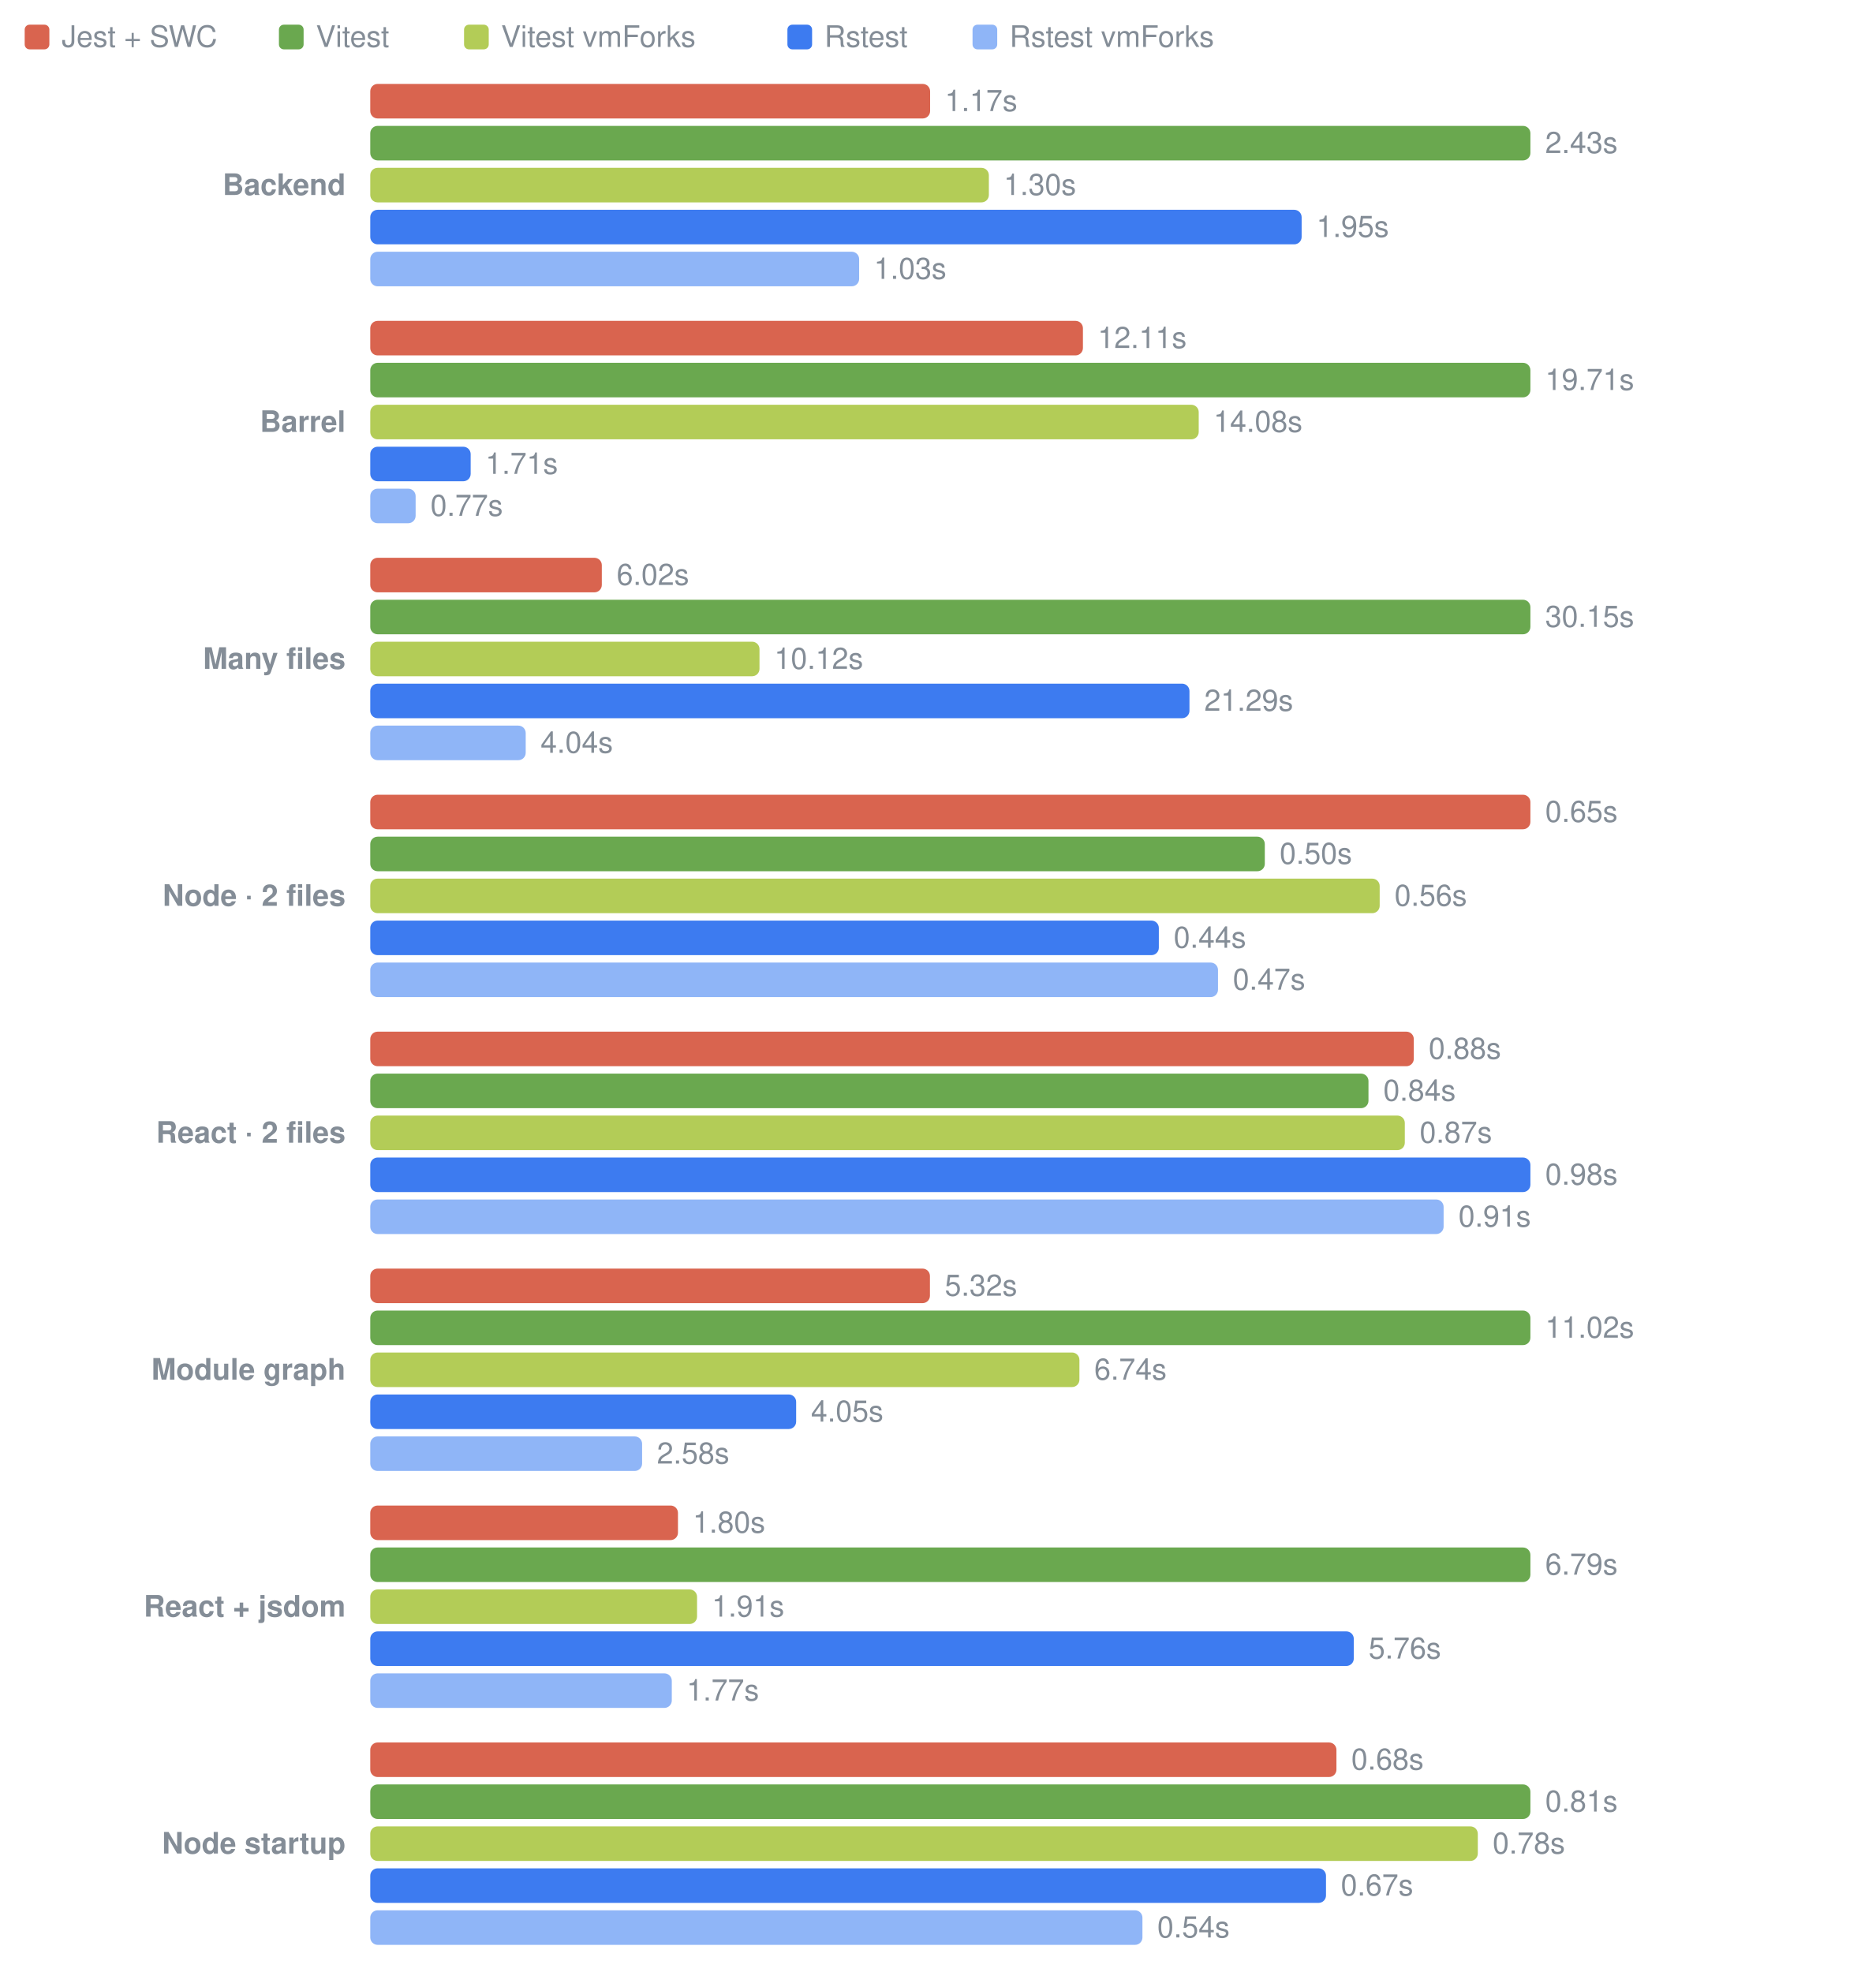
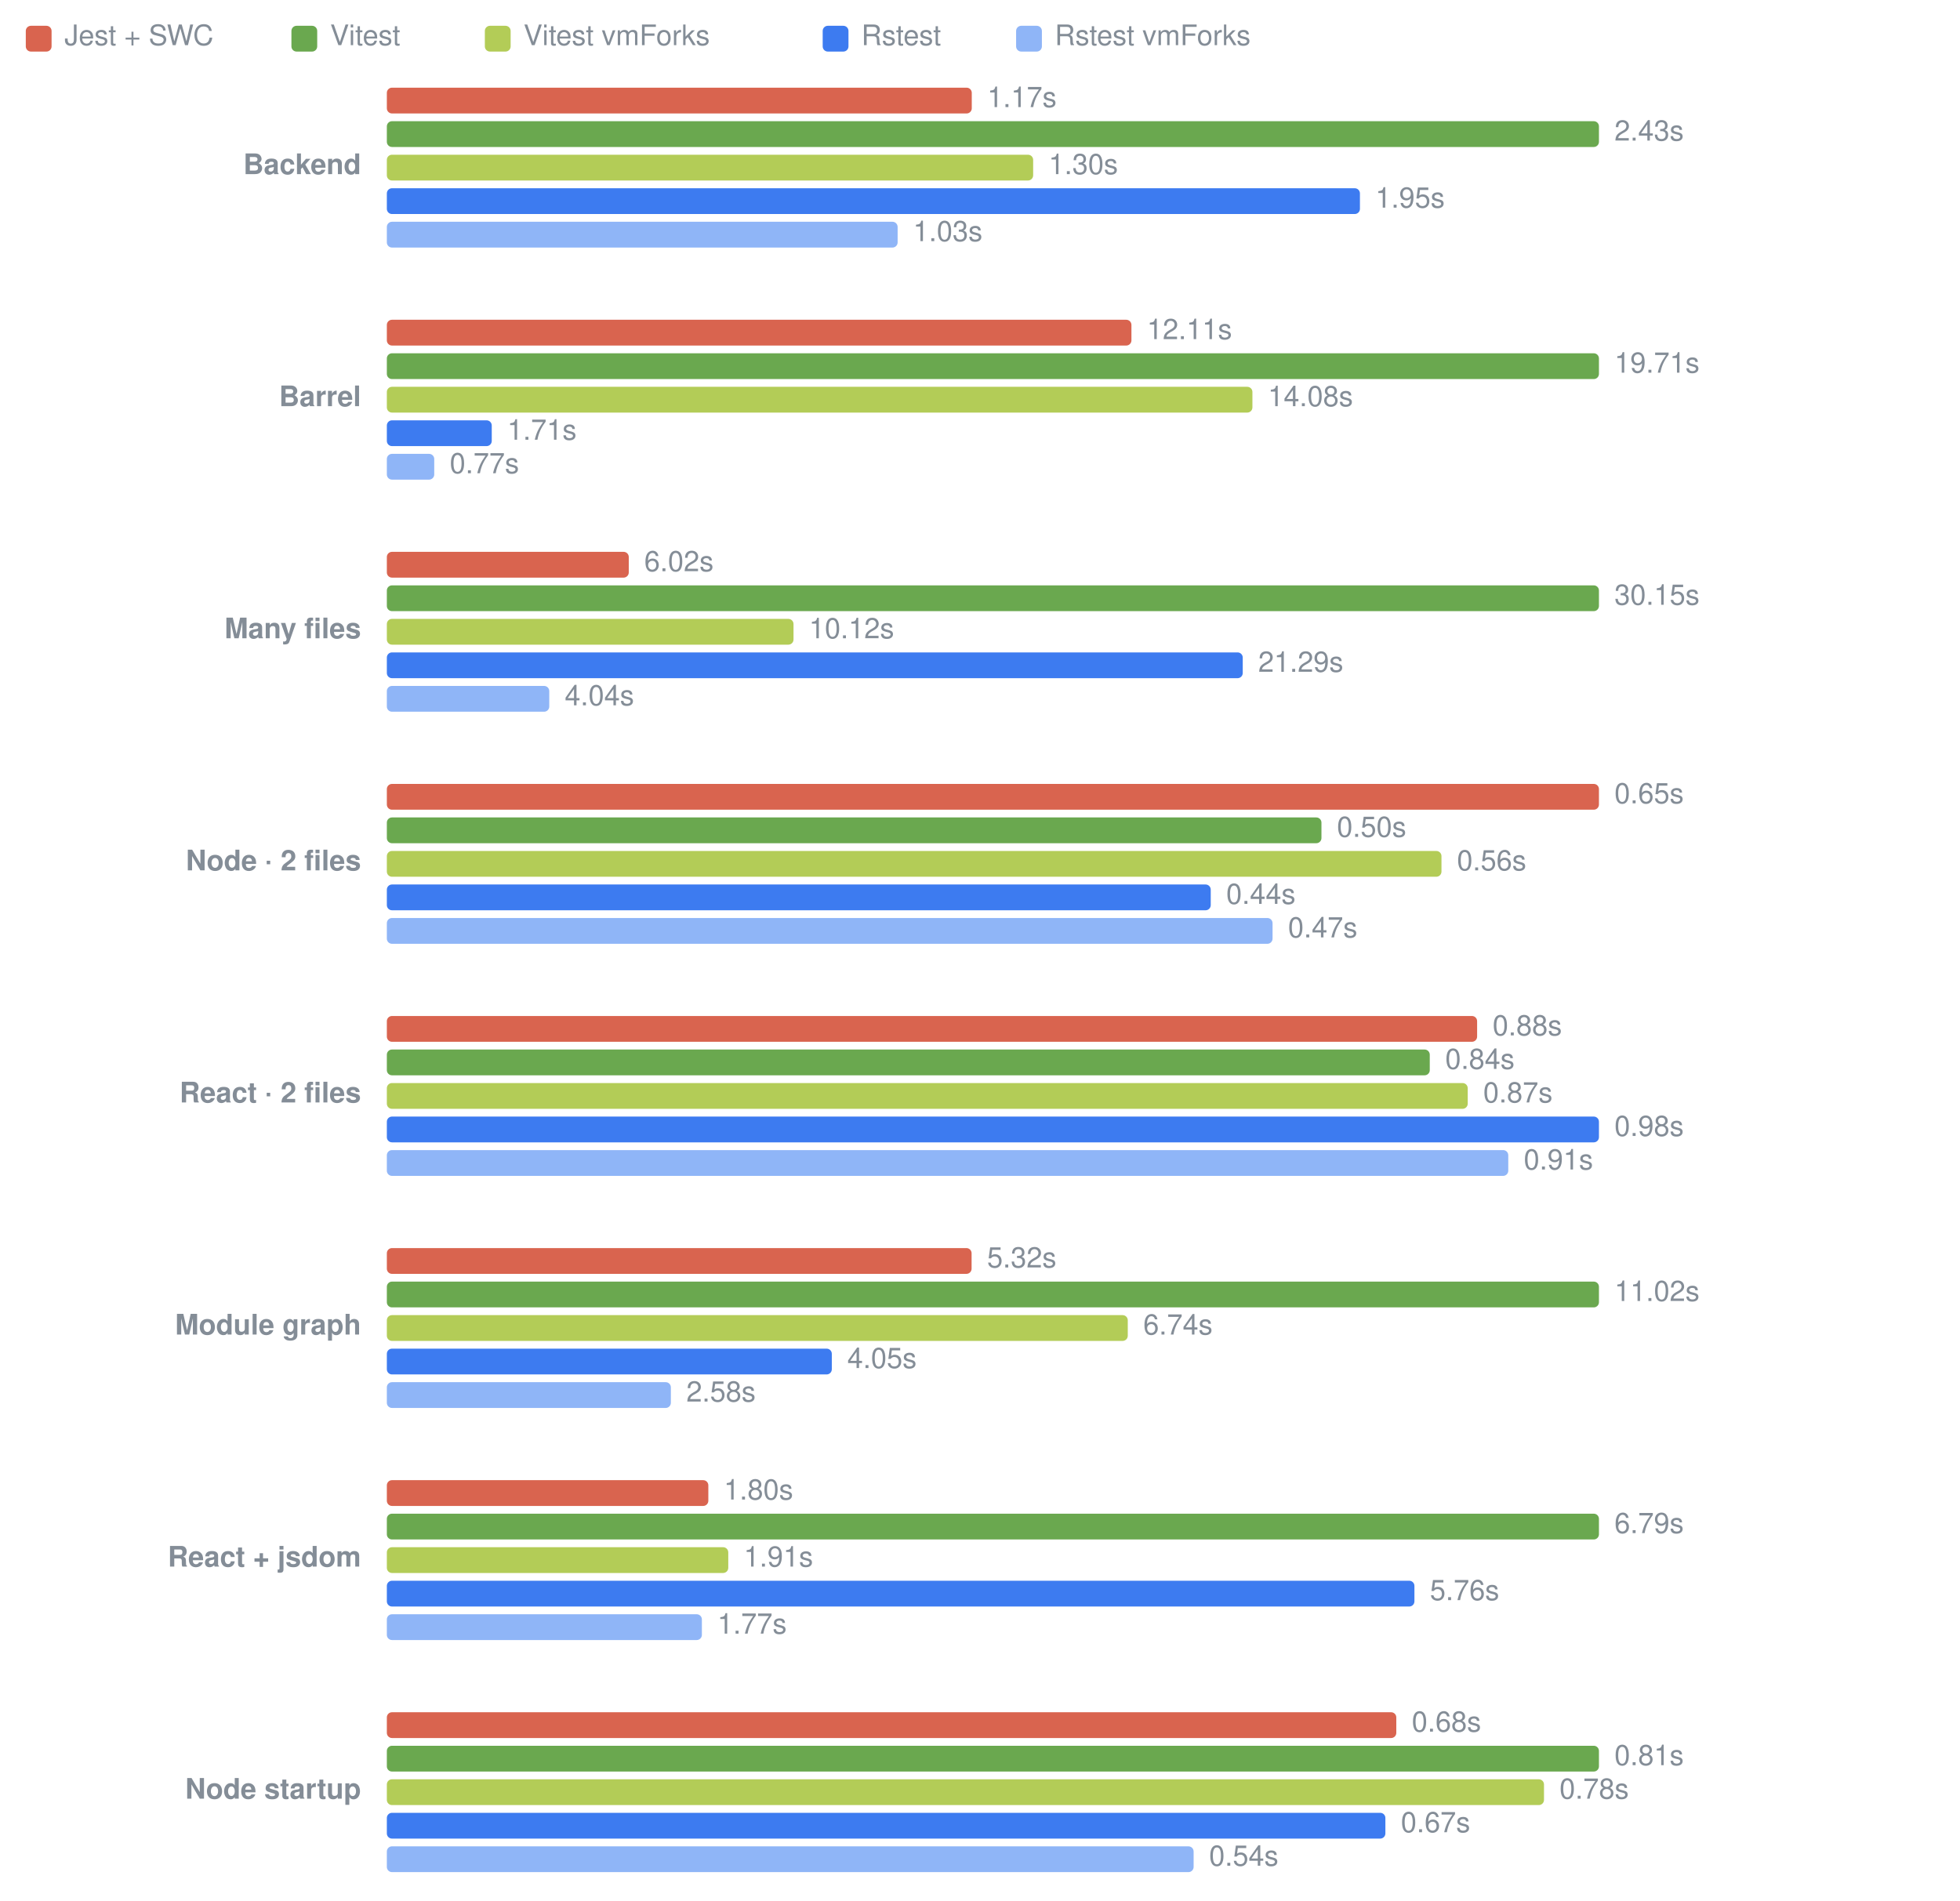
- <svg xmlns="http://www.w3.org/2000/svg" width="760" height="799" viewBox="0 0 760 799" role="img" aria-label="Cold cache elapsed time, median per case">
+ <svg xmlns="http://www.w3.org/2000/svg" width="760" height="737" viewBox="0 0 760 737" role="img" aria-label="Cold cache elapsed time, median per case">
  <rect x="10" y="10" width="10" height="10" rx="2" fill="#d9644f" />
-   <text x="25" y="19" fill="#848d97" font-family="-apple-system, 'Segoe UI', Helvetica, Arial, sans-serif" font-size="12">Jest + SWC</text>
+   <text x="25" y="15" dominant-baseline="central" fill="#848d97" font-family="-apple-system, 'Segoe UI', Helvetica, Arial, sans-serif" font-size="11">Jest + SWC</text>
  <rect x="113" y="10" width="10" height="10" rx="2" fill="#6aa84f" />
-   <text x="128" y="19" fill="#848d97" font-family="-apple-system, 'Segoe UI', Helvetica, Arial, sans-serif" font-size="12">Vitest</text>
+   <text x="128" y="15" dominant-baseline="central" fill="#848d97" font-family="-apple-system, 'Segoe UI', Helvetica, Arial, sans-serif" font-size="11">Vitest</text>
  <rect x="188" y="10" width="10" height="10" rx="2" fill="#b3cc57" />
-   <text x="203" y="19" fill="#848d97" font-family="-apple-system, 'Segoe UI', Helvetica, Arial, sans-serif" font-size="12">Vitest vmForks</text>
+   <text x="203" y="15" dominant-baseline="central" fill="#848d97" font-family="-apple-system, 'Segoe UI', Helvetica, Arial, sans-serif" font-size="11">Vitest vmForks</text>
  <rect x="319" y="10" width="10" height="10" rx="2" fill="#3d7bf0" />
-   <text x="334" y="19" fill="#848d97" font-family="-apple-system, 'Segoe UI', Helvetica, Arial, sans-serif" font-size="12">Rstest</text>
+   <text x="334" y="15" dominant-baseline="central" fill="#848d97" font-family="-apple-system, 'Segoe UI', Helvetica, Arial, sans-serif" font-size="11">Rstest</text>
  <rect x="394" y="10" width="10" height="10" rx="2" fill="#8fb5f7" />
-   <text x="409" y="19" fill="#848d97" font-family="-apple-system, 'Segoe UI', Helvetica, Arial, sans-serif" font-size="12">Rstest vmForks</text>
-   <text x="140" y="79" text-anchor="end" fill="#848d97" font-weight="600" font-family="-apple-system, 'Segoe UI', Helvetica, Arial, sans-serif" font-size="12">Backend</text>
-   <rect x="150" y="34" width="226.81" height="14" rx="3" fill="#d9644f" />
-   <text x="382.81" y="45" fill="#848d97" font-family="-apple-system, 'Segoe UI', Helvetica, Arial, sans-serif" font-size="12">1.17s</text>
-   <rect x="150" y="51" width="470.00" height="14" rx="3" fill="#6aa84f" />
-   <text x="626.00" y="62" fill="#848d97" font-family="-apple-system, 'Segoe UI', Helvetica, Arial, sans-serif" font-size="12">2.43s</text>
-   <rect x="150" y="68" width="250.61" height="14" rx="3" fill="#b3cc57" />
-   <text x="406.61" y="79" fill="#848d97" font-family="-apple-system, 'Segoe UI', Helvetica, Arial, sans-serif" font-size="12">1.30s</text>
-   <rect x="150" y="85" width="377.32" height="14" rx="3" fill="#3d7bf0" />
-   <text x="533.32" y="96" fill="#848d97" font-family="-apple-system, 'Segoe UI', Helvetica, Arial, sans-serif" font-size="12">1.95s</text>
-   <rect x="150" y="102" width="198.06" height="14" rx="3" fill="#8fb5f7" />
-   <text x="354.06" y="113" fill="#848d97" font-family="-apple-system, 'Segoe UI', Helvetica, Arial, sans-serif" font-size="12">1.03s</text>
-   <text x="140" y="175" text-anchor="end" fill="#848d97" font-weight="600" font-family="-apple-system, 'Segoe UI', Helvetica, Arial, sans-serif" font-size="12">Barrel</text>
-   <rect x="150" y="130" width="288.72" height="14" rx="3" fill="#d9644f" />
-   <text x="444.72" y="141" fill="#848d97" font-family="-apple-system, 'Segoe UI', Helvetica, Arial, sans-serif" font-size="12">12.11s</text>
-   <rect x="150" y="147" width="470.00" height="14" rx="3" fill="#6aa84f" />
-   <text x="626.00" y="158" fill="#848d97" font-family="-apple-system, 'Segoe UI', Helvetica, Arial, sans-serif" font-size="12">19.71s</text>
-   <rect x="150" y="164" width="335.63" height="14" rx="3" fill="#b3cc57" />
-   <text x="491.63" y="175" fill="#848d97" font-family="-apple-system, 'Segoe UI', Helvetica, Arial, sans-serif" font-size="12">14.08s</text>
-   <rect x="150" y="181" width="40.68" height="14" rx="3" fill="#3d7bf0" />
-   <text x="196.68" y="192" fill="#848d97" font-family="-apple-system, 'Segoe UI', Helvetica, Arial, sans-serif" font-size="12">1.71s</text>
-   <rect x="150" y="198" width="18.38" height="14" rx="3" fill="#8fb5f7" />
-   <text x="174.38" y="209" fill="#848d97" font-family="-apple-system, 'Segoe UI', Helvetica, Arial, sans-serif" font-size="12">0.77s</text>
-   <text x="140" y="271" text-anchor="end" fill="#848d97" font-weight="600" font-family="-apple-system, 'Segoe UI', Helvetica, Arial, sans-serif" font-size="12">Many files</text>
-   <rect x="150" y="226" width="93.81" height="14" rx="3" fill="#d9644f" />
-   <text x="249.81" y="237" fill="#848d97" font-family="-apple-system, 'Segoe UI', Helvetica, Arial, sans-serif" font-size="12">6.02s</text>
-   <rect x="150" y="243" width="470.00" height="14" rx="3" fill="#6aa84f" />
-   <text x="626.00" y="254" fill="#848d97" font-family="-apple-system, 'Segoe UI', Helvetica, Arial, sans-serif" font-size="12">30.15s</text>
-   <rect x="150" y="260" width="157.69" height="14" rx="3" fill="#b3cc57" />
-   <text x="313.69" y="271" fill="#848d97" font-family="-apple-system, 'Segoe UI', Helvetica, Arial, sans-serif" font-size="12">10.12s</text>
-   <rect x="150" y="277" width="331.88" height="14" rx="3" fill="#3d7bf0" />
-   <text x="487.88" y="288" fill="#848d97" font-family="-apple-system, 'Segoe UI', Helvetica, Arial, sans-serif" font-size="12">21.29s</text>
-   <rect x="150" y="294" width="62.98" height="14" rx="3" fill="#8fb5f7" />
-   <text x="218.98" y="305" fill="#848d97" font-family="-apple-system, 'Segoe UI', Helvetica, Arial, sans-serif" font-size="12">4.04s</text>
-   <text x="140" y="367" text-anchor="end" fill="#848d97" font-weight="600" font-family="-apple-system, 'Segoe UI', Helvetica, Arial, sans-serif" font-size="12">Node · 2 files</text>
-   <rect x="150" y="322" width="470.00" height="14" rx="3" fill="#d9644f" />
-   <text x="626.00" y="333" fill="#848d97" font-family="-apple-system, 'Segoe UI', Helvetica, Arial, sans-serif" font-size="12">0.65s</text>
-   <rect x="150" y="339" width="362.40" height="14" rx="3" fill="#6aa84f" />
-   <text x="518.40" y="350" fill="#848d97" font-family="-apple-system, 'Segoe UI', Helvetica, Arial, sans-serif" font-size="12">0.50s</text>
-   <rect x="150" y="356" width="408.94" height="14" rx="3" fill="#b3cc57" />
-   <text x="564.94" y="367" fill="#848d97" font-family="-apple-system, 'Segoe UI', Helvetica, Arial, sans-serif" font-size="12">0.56s</text>
-   <rect x="150" y="373" width="319.47" height="14" rx="3" fill="#3d7bf0" />
-   <text x="475.47" y="384" fill="#848d97" font-family="-apple-system, 'Segoe UI', Helvetica, Arial, sans-serif" font-size="12">0.44s</text>
-   <rect x="150" y="390" width="343.44" height="14" rx="3" fill="#8fb5f7" />
-   <text x="499.44" y="401" fill="#848d97" font-family="-apple-system, 'Segoe UI', Helvetica, Arial, sans-serif" font-size="12">0.47s</text>
-   <text x="140" y="463" text-anchor="end" fill="#848d97" font-weight="600" font-family="-apple-system, 'Segoe UI', Helvetica, Arial, sans-serif" font-size="12">React · 2 files</text>
-   <rect x="150" y="418" width="422.76" height="14" rx="3" fill="#d9644f" />
-   <text x="578.76" y="429" fill="#848d97" font-family="-apple-system, 'Segoe UI', Helvetica, Arial, sans-serif" font-size="12">0.88s</text>
-   <rect x="150" y="435" width="404.40" height="14" rx="3" fill="#6aa84f" />
-   <text x="560.40" y="446" fill="#848d97" font-family="-apple-system, 'Segoe UI', Helvetica, Arial, sans-serif" font-size="12">0.84s</text>
-   <rect x="150" y="452" width="419.12" height="14" rx="3" fill="#b3cc57" />
-   <text x="575.12" y="463" fill="#848d97" font-family="-apple-system, 'Segoe UI', Helvetica, Arial, sans-serif" font-size="12">0.87s</text>
-   <rect x="150" y="469" width="470.00" height="14" rx="3" fill="#3d7bf0" />
-   <text x="626.00" y="480" fill="#848d97" font-family="-apple-system, 'Segoe UI', Helvetica, Arial, sans-serif" font-size="12">0.98s</text>
-   <rect x="150" y="486" width="434.84" height="14" rx="3" fill="#8fb5f7" />
-   <text x="590.84" y="497" fill="#848d97" font-family="-apple-system, 'Segoe UI', Helvetica, Arial, sans-serif" font-size="12">0.91s</text>
-   <text x="140" y="559" text-anchor="end" fill="#848d97" font-weight="600" font-family="-apple-system, 'Segoe UI', Helvetica, Arial, sans-serif" font-size="12">Module graph</text>
-   <rect x="150" y="514" width="226.74" height="14" rx="3" fill="#d9644f" />
-   <text x="382.74" y="525" fill="#848d97" font-family="-apple-system, 'Segoe UI', Helvetica, Arial, sans-serif" font-size="12">5.32s</text>
-   <rect x="150" y="531" width="470.00" height="14" rx="3" fill="#6aa84f" />
-   <text x="626.00" y="542" fill="#848d97" font-family="-apple-system, 'Segoe UI', Helvetica, Arial, sans-serif" font-size="12">11.02s</text>
-   <rect x="150" y="548" width="287.30" height="14" rx="3" fill="#b3cc57" />
-   <text x="443.30" y="559" fill="#848d97" font-family="-apple-system, 'Segoe UI', Helvetica, Arial, sans-serif" font-size="12">6.74s</text>
-   <rect x="150" y="565" width="172.54" height="14" rx="3" fill="#3d7bf0" />
-   <text x="328.54" y="576" fill="#848d97" font-family="-apple-system, 'Segoe UI', Helvetica, Arial, sans-serif" font-size="12">4.05s</text>
-   <rect x="150" y="582" width="110.13" height="14" rx="3" fill="#8fb5f7" />
-   <text x="266.13" y="593" fill="#848d97" font-family="-apple-system, 'Segoe UI', Helvetica, Arial, sans-serif" font-size="12">2.58s</text>
-   <text x="140" y="655" text-anchor="end" fill="#848d97" font-weight="600" font-family="-apple-system, 'Segoe UI', Helvetica, Arial, sans-serif" font-size="12">React + jsdom</text>
-   <rect x="150" y="610" width="124.66" height="14" rx="3" fill="#d9644f" />
-   <text x="280.66" y="621" fill="#848d97" font-family="-apple-system, 'Segoe UI', Helvetica, Arial, sans-serif" font-size="12">1.80s</text>
-   <rect x="150" y="627" width="470.00" height="14" rx="3" fill="#6aa84f" />
-   <text x="626.00" y="638" fill="#848d97" font-family="-apple-system, 'Segoe UI', Helvetica, Arial, sans-serif" font-size="12">6.79s</text>
-   <rect x="150" y="644" width="132.39" height="14" rx="3" fill="#b3cc57" />
-   <text x="288.39" y="655" fill="#848d97" font-family="-apple-system, 'Segoe UI', Helvetica, Arial, sans-serif" font-size="12">1.91s</text>
-   <rect x="150" y="661" width="398.45" height="14" rx="3" fill="#3d7bf0" />
-   <text x="554.45" y="672" fill="#848d97" font-family="-apple-system, 'Segoe UI', Helvetica, Arial, sans-serif" font-size="12">5.76s</text>
-   <rect x="150" y="678" width="122.16" height="14" rx="3" fill="#8fb5f7" />
-   <text x="278.16" y="689" fill="#848d97" font-family="-apple-system, 'Segoe UI', Helvetica, Arial, sans-serif" font-size="12">1.77s</text>
-   <text x="140" y="751" text-anchor="end" fill="#848d97" font-weight="600" font-family="-apple-system, 'Segoe UI', Helvetica, Arial, sans-serif" font-size="12">Node startup</text>
-   <rect x="150" y="706" width="391.42" height="14" rx="3" fill="#d9644f" />
-   <text x="547.42" y="717" fill="#848d97" font-family="-apple-system, 'Segoe UI', Helvetica, Arial, sans-serif" font-size="12">0.68s</text>
-   <rect x="150" y="723" width="470.00" height="14" rx="3" fill="#6aa84f" />
-   <text x="626.00" y="734" fill="#848d97" font-family="-apple-system, 'Segoe UI', Helvetica, Arial, sans-serif" font-size="12">0.81s</text>
-   <rect x="150" y="740" width="448.69" height="14" rx="3" fill="#b3cc57" />
-   <text x="604.69" y="751" fill="#848d97" font-family="-apple-system, 'Segoe UI', Helvetica, Arial, sans-serif" font-size="12">0.78s</text>
-   <rect x="150" y="757" width="387.19" height="14" rx="3" fill="#3d7bf0" />
-   <text x="543.19" y="768" fill="#848d97" font-family="-apple-system, 'Segoe UI', Helvetica, Arial, sans-serif" font-size="12">0.67s</text>
-   <rect x="150" y="774" width="312.83" height="14" rx="3" fill="#8fb5f7" />
-   <text x="468.83" y="785" fill="#848d97" font-family="-apple-system, 'Segoe UI', Helvetica, Arial, sans-serif" font-size="12">0.54s</text>
+   <text x="409" y="15" dominant-baseline="central" fill="#848d97" font-family="-apple-system, 'Segoe UI', Helvetica, Arial, sans-serif" font-size="11">Rstest vmForks</text>
+   <text x="140" y="65" dominant-baseline="central" text-anchor="end" fill="#848d97" font-weight="600" font-family="-apple-system, 'Segoe UI', Helvetica, Arial, sans-serif" font-size="11">Backend</text>
+   <rect x="150" y="34" width="226.81" height="10" rx="2" fill="#d9644f" />
+   <text x="382.81" y="39" dominant-baseline="central" fill="#848d97" font-family="-apple-system, 'Segoe UI', Helvetica, Arial, sans-serif" font-size="11">1.17s</text>
+   <rect x="150" y="47" width="470.00" height="10" rx="2" fill="#6aa84f" />
+   <text x="626.00" y="52" dominant-baseline="central" fill="#848d97" font-family="-apple-system, 'Segoe UI', Helvetica, Arial, sans-serif" font-size="11">2.43s</text>
+   <rect x="150" y="60" width="250.61" height="10" rx="2" fill="#b3cc57" />
+   <text x="406.61" y="65" dominant-baseline="central" fill="#848d97" font-family="-apple-system, 'Segoe UI', Helvetica, Arial, sans-serif" font-size="11">1.30s</text>
+   <rect x="150" y="73" width="377.32" height="10" rx="2" fill="#3d7bf0" />
+   <text x="533.32" y="78" dominant-baseline="central" fill="#848d97" font-family="-apple-system, 'Segoe UI', Helvetica, Arial, sans-serif" font-size="11">1.95s</text>
+   <rect x="150" y="86" width="198.06" height="10" rx="2" fill="#8fb5f7" />
+   <text x="354.06" y="91" dominant-baseline="central" fill="#848d97" font-family="-apple-system, 'Segoe UI', Helvetica, Arial, sans-serif" font-size="11">1.03s</text>
+   <text x="140" y="155" dominant-baseline="central" text-anchor="end" fill="#848d97" font-weight="600" font-family="-apple-system, 'Segoe UI', Helvetica, Arial, sans-serif" font-size="11">Barrel</text>
+   <rect x="150" y="124" width="288.72" height="10" rx="2" fill="#d9644f" />
+   <text x="444.72" y="129" dominant-baseline="central" fill="#848d97" font-family="-apple-system, 'Segoe UI', Helvetica, Arial, sans-serif" font-size="11">12.11s</text>
+   <rect x="150" y="137" width="470.00" height="10" rx="2" fill="#6aa84f" />
+   <text x="626.00" y="142" dominant-baseline="central" fill="#848d97" font-family="-apple-system, 'Segoe UI', Helvetica, Arial, sans-serif" font-size="11">19.71s</text>
+   <rect x="150" y="150" width="335.63" height="10" rx="2" fill="#b3cc57" />
+   <text x="491.63" y="155" dominant-baseline="central" fill="#848d97" font-family="-apple-system, 'Segoe UI', Helvetica, Arial, sans-serif" font-size="11">14.08s</text>
+   <rect x="150" y="163" width="40.68" height="10" rx="2" fill="#3d7bf0" />
+   <text x="196.68" y="168" dominant-baseline="central" fill="#848d97" font-family="-apple-system, 'Segoe UI', Helvetica, Arial, sans-serif" font-size="11">1.71s</text>
+   <rect x="150" y="176" width="18.38" height="10" rx="2" fill="#8fb5f7" />
+   <text x="174.38" y="181" dominant-baseline="central" fill="#848d97" font-family="-apple-system, 'Segoe UI', Helvetica, Arial, sans-serif" font-size="11">0.77s</text>
+   <text x="140" y="245" dominant-baseline="central" text-anchor="end" fill="#848d97" font-weight="600" font-family="-apple-system, 'Segoe UI', Helvetica, Arial, sans-serif" font-size="11">Many files</text>
+   <rect x="150" y="214" width="93.81" height="10" rx="2" fill="#d9644f" />
+   <text x="249.81" y="219" dominant-baseline="central" fill="#848d97" font-family="-apple-system, 'Segoe UI', Helvetica, Arial, sans-serif" font-size="11">6.02s</text>
+   <rect x="150" y="227" width="470.00" height="10" rx="2" fill="#6aa84f" />
+   <text x="626.00" y="232" dominant-baseline="central" fill="#848d97" font-family="-apple-system, 'Segoe UI', Helvetica, Arial, sans-serif" font-size="11">30.15s</text>
+   <rect x="150" y="240" width="157.69" height="10" rx="2" fill="#b3cc57" />
+   <text x="313.69" y="245" dominant-baseline="central" fill="#848d97" font-family="-apple-system, 'Segoe UI', Helvetica, Arial, sans-serif" font-size="11">10.12s</text>
+   <rect x="150" y="253" width="331.88" height="10" rx="2" fill="#3d7bf0" />
+   <text x="487.88" y="258" dominant-baseline="central" fill="#848d97" font-family="-apple-system, 'Segoe UI', Helvetica, Arial, sans-serif" font-size="11">21.29s</text>
+   <rect x="150" y="266" width="62.98" height="10" rx="2" fill="#8fb5f7" />
+   <text x="218.98" y="271" dominant-baseline="central" fill="#848d97" font-family="-apple-system, 'Segoe UI', Helvetica, Arial, sans-serif" font-size="11">4.04s</text>
+   <text x="140" y="335" dominant-baseline="central" text-anchor="end" fill="#848d97" font-weight="600" font-family="-apple-system, 'Segoe UI', Helvetica, Arial, sans-serif" font-size="11">Node · 2 files</text>
+   <rect x="150" y="304" width="470.00" height="10" rx="2" fill="#d9644f" />
+   <text x="626.00" y="309" dominant-baseline="central" fill="#848d97" font-family="-apple-system, 'Segoe UI', Helvetica, Arial, sans-serif" font-size="11">0.65s</text>
+   <rect x="150" y="317" width="362.40" height="10" rx="2" fill="#6aa84f" />
+   <text x="518.40" y="322" dominant-baseline="central" fill="#848d97" font-family="-apple-system, 'Segoe UI', Helvetica, Arial, sans-serif" font-size="11">0.50s</text>
+   <rect x="150" y="330" width="408.94" height="10" rx="2" fill="#b3cc57" />
+   <text x="564.94" y="335" dominant-baseline="central" fill="#848d97" font-family="-apple-system, 'Segoe UI', Helvetica, Arial, sans-serif" font-size="11">0.56s</text>
+   <rect x="150" y="343" width="319.47" height="10" rx="2" fill="#3d7bf0" />
+   <text x="475.47" y="348" dominant-baseline="central" fill="#848d97" font-family="-apple-system, 'Segoe UI', Helvetica, Arial, sans-serif" font-size="11">0.44s</text>
+   <rect x="150" y="356" width="343.44" height="10" rx="2" fill="#8fb5f7" />
+   <text x="499.44" y="361" dominant-baseline="central" fill="#848d97" font-family="-apple-system, 'Segoe UI', Helvetica, Arial, sans-serif" font-size="11">0.47s</text>
+   <text x="140" y="425" dominant-baseline="central" text-anchor="end" fill="#848d97" font-weight="600" font-family="-apple-system, 'Segoe UI', Helvetica, Arial, sans-serif" font-size="11">React · 2 files</text>
+   <rect x="150" y="394" width="422.76" height="10" rx="2" fill="#d9644f" />
+   <text x="578.76" y="399" dominant-baseline="central" fill="#848d97" font-family="-apple-system, 'Segoe UI', Helvetica, Arial, sans-serif" font-size="11">0.88s</text>
+   <rect x="150" y="407" width="404.40" height="10" rx="2" fill="#6aa84f" />
+   <text x="560.40" y="412" dominant-baseline="central" fill="#848d97" font-family="-apple-system, 'Segoe UI', Helvetica, Arial, sans-serif" font-size="11">0.84s</text>
+   <rect x="150" y="420" width="419.12" height="10" rx="2" fill="#b3cc57" />
+   <text x="575.12" y="425" dominant-baseline="central" fill="#848d97" font-family="-apple-system, 'Segoe UI', Helvetica, Arial, sans-serif" font-size="11">0.87s</text>
+   <rect x="150" y="433" width="470.00" height="10" rx="2" fill="#3d7bf0" />
+   <text x="626.00" y="438" dominant-baseline="central" fill="#848d97" font-family="-apple-system, 'Segoe UI', Helvetica, Arial, sans-serif" font-size="11">0.98s</text>
+   <rect x="150" y="446" width="434.84" height="10" rx="2" fill="#8fb5f7" />
+   <text x="590.84" y="451" dominant-baseline="central" fill="#848d97" font-family="-apple-system, 'Segoe UI', Helvetica, Arial, sans-serif" font-size="11">0.91s</text>
+   <text x="140" y="515" dominant-baseline="central" text-anchor="end" fill="#848d97" font-weight="600" font-family="-apple-system, 'Segoe UI', Helvetica, Arial, sans-serif" font-size="11">Module graph</text>
+   <rect x="150" y="484" width="226.74" height="10" rx="2" fill="#d9644f" />
+   <text x="382.74" y="489" dominant-baseline="central" fill="#848d97" font-family="-apple-system, 'Segoe UI', Helvetica, Arial, sans-serif" font-size="11">5.32s</text>
+   <rect x="150" y="497" width="470.00" height="10" rx="2" fill="#6aa84f" />
+   <text x="626.00" y="502" dominant-baseline="central" fill="#848d97" font-family="-apple-system, 'Segoe UI', Helvetica, Arial, sans-serif" font-size="11">11.02s</text>
+   <rect x="150" y="510" width="287.30" height="10" rx="2" fill="#b3cc57" />
+   <text x="443.30" y="515" dominant-baseline="central" fill="#848d97" font-family="-apple-system, 'Segoe UI', Helvetica, Arial, sans-serif" font-size="11">6.74s</text>
+   <rect x="150" y="523" width="172.54" height="10" rx="2" fill="#3d7bf0" />
+   <text x="328.54" y="528" dominant-baseline="central" fill="#848d97" font-family="-apple-system, 'Segoe UI', Helvetica, Arial, sans-serif" font-size="11">4.05s</text>
+   <rect x="150" y="536" width="110.13" height="10" rx="2" fill="#8fb5f7" />
+   <text x="266.13" y="541" dominant-baseline="central" fill="#848d97" font-family="-apple-system, 'Segoe UI', Helvetica, Arial, sans-serif" font-size="11">2.58s</text>
+   <text x="140" y="605" dominant-baseline="central" text-anchor="end" fill="#848d97" font-weight="600" font-family="-apple-system, 'Segoe UI', Helvetica, Arial, sans-serif" font-size="11">React + jsdom</text>
+   <rect x="150" y="574" width="124.66" height="10" rx="2" fill="#d9644f" />
+   <text x="280.66" y="579" dominant-baseline="central" fill="#848d97" font-family="-apple-system, 'Segoe UI', Helvetica, Arial, sans-serif" font-size="11">1.80s</text>
+   <rect x="150" y="587" width="470.00" height="10" rx="2" fill="#6aa84f" />
+   <text x="626.00" y="592" dominant-baseline="central" fill="#848d97" font-family="-apple-system, 'Segoe UI', Helvetica, Arial, sans-serif" font-size="11">6.79s</text>
+   <rect x="150" y="600" width="132.39" height="10" rx="2" fill="#b3cc57" />
+   <text x="288.39" y="605" dominant-baseline="central" fill="#848d97" font-family="-apple-system, 'Segoe UI', Helvetica, Arial, sans-serif" font-size="11">1.91s</text>
+   <rect x="150" y="613" width="398.45" height="10" rx="2" fill="#3d7bf0" />
+   <text x="554.45" y="618" dominant-baseline="central" fill="#848d97" font-family="-apple-system, 'Segoe UI', Helvetica, Arial, sans-serif" font-size="11">5.76s</text>
+   <rect x="150" y="626" width="122.16" height="10" rx="2" fill="#8fb5f7" />
+   <text x="278.16" y="631" dominant-baseline="central" fill="#848d97" font-family="-apple-system, 'Segoe UI', Helvetica, Arial, sans-serif" font-size="11">1.77s</text>
+   <text x="140" y="695" dominant-baseline="central" text-anchor="end" fill="#848d97" font-weight="600" font-family="-apple-system, 'Segoe UI', Helvetica, Arial, sans-serif" font-size="11">Node startup</text>
+   <rect x="150" y="664" width="391.42" height="10" rx="2" fill="#d9644f" />
+   <text x="547.42" y="669" dominant-baseline="central" fill="#848d97" font-family="-apple-system, 'Segoe UI', Helvetica, Arial, sans-serif" font-size="11">0.68s</text>
+   <rect x="150" y="677" width="470.00" height="10" rx="2" fill="#6aa84f" />
+   <text x="626.00" y="682" dominant-baseline="central" fill="#848d97" font-family="-apple-system, 'Segoe UI', Helvetica, Arial, sans-serif" font-size="11">0.81s</text>
+   <rect x="150" y="690" width="448.69" height="10" rx="2" fill="#b3cc57" />
+   <text x="604.69" y="695" dominant-baseline="central" fill="#848d97" font-family="-apple-system, 'Segoe UI', Helvetica, Arial, sans-serif" font-size="11">0.78s</text>
+   <rect x="150" y="703" width="387.19" height="10" rx="2" fill="#3d7bf0" />
+   <text x="543.19" y="708" dominant-baseline="central" fill="#848d97" font-family="-apple-system, 'Segoe UI', Helvetica, Arial, sans-serif" font-size="11">0.67s</text>
+   <rect x="150" y="716" width="312.83" height="10" rx="2" fill="#8fb5f7" />
+   <text x="468.83" y="721" dominant-baseline="central" fill="#848d97" font-family="-apple-system, 'Segoe UI', Helvetica, Arial, sans-serif" font-size="11">0.54s</text>
</svg>
